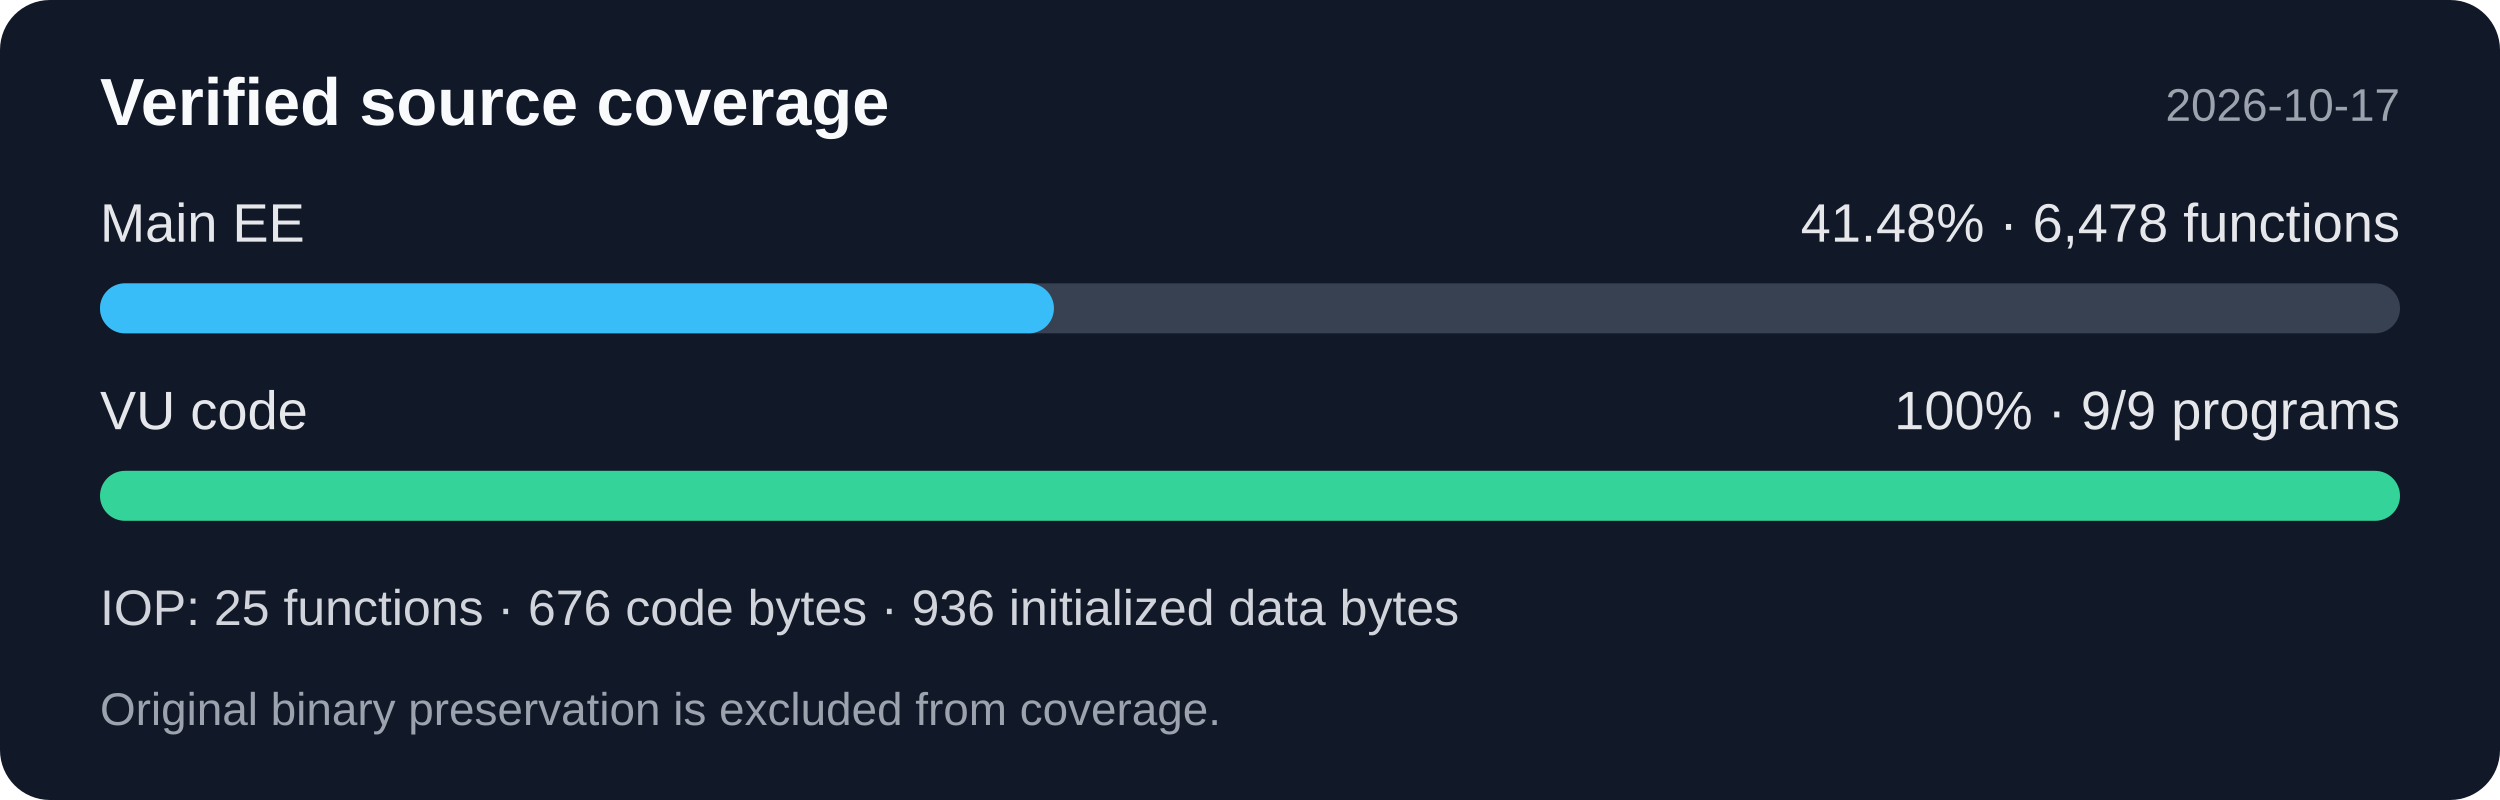
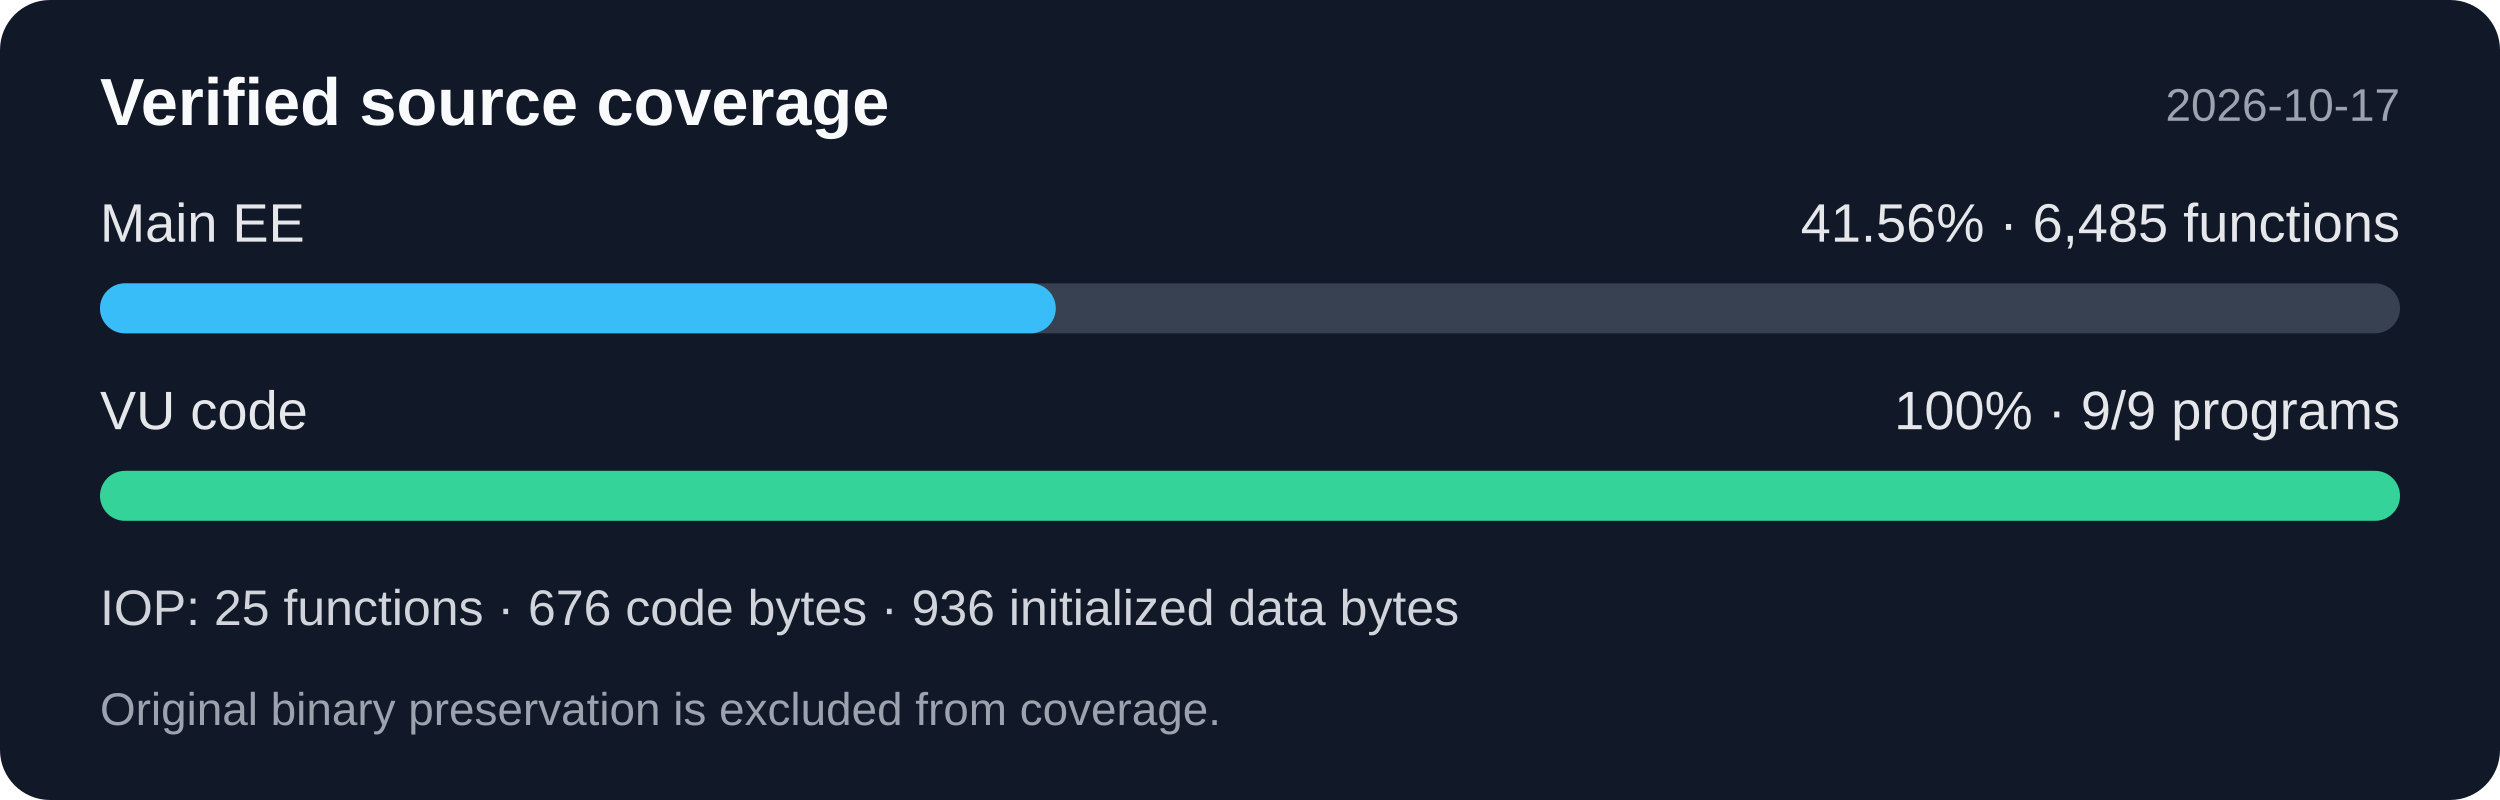
<svg xmlns="http://www.w3.org/2000/svg" width="600" height="192" viewBox="0 0 600 192" role="img" aria-labelledby="title desc">
  <rect width="600" height="192" rx="12" fill="#111827" />
  <g font-family="Segoe UI,Arial,sans-serif">
    <text x="24" y="30" fill="#f9fafb" font-size="16" font-weight="600">Verified source coverage</text>
    <text x="576" y="29" fill="#9ca3af" font-size="11" text-anchor="end">2026-10-17</text>
    <text x="24" y="58" fill="#e5e7eb" font-size="13">Main EE</text>
-     <text x="576" y="58" fill="#e5e7eb" font-size="13" text-anchor="end">41.48% · 6,478 functions</text>
+     <text x="576" y="58" fill="#e5e7eb" font-size="13" text-anchor="end">41.56% · 6,485 functions</text>
    <rect x="24" y="68" width="552" height="12" rx="6" fill="#374151" />
-     <rect x="24" y="68" width="228.948" height="12" rx="6" fill="#38bdf8" />
+     <rect x="24" y="68" width="229.392" height="12" rx="6" fill="#38bdf8" />
    <text x="24" y="103" fill="#e5e7eb" font-size="13">VU code</text>
    <text x="576" y="103" fill="#e5e7eb" font-size="13" text-anchor="end">100% · 9/9 programs</text>
    <rect x="24" y="113" width="552" height="12" rx="6" fill="#34d399" />
    <text x="24" y="150" fill="#d1d5db" font-size="12">IOP: 25 functions · 676 code bytes · 936 initialized data bytes</text>
    <text x="24" y="174" fill="#9ca3af" font-size="11">Original binary preservation is excluded from coverage.</text>
  </g>
</svg>
